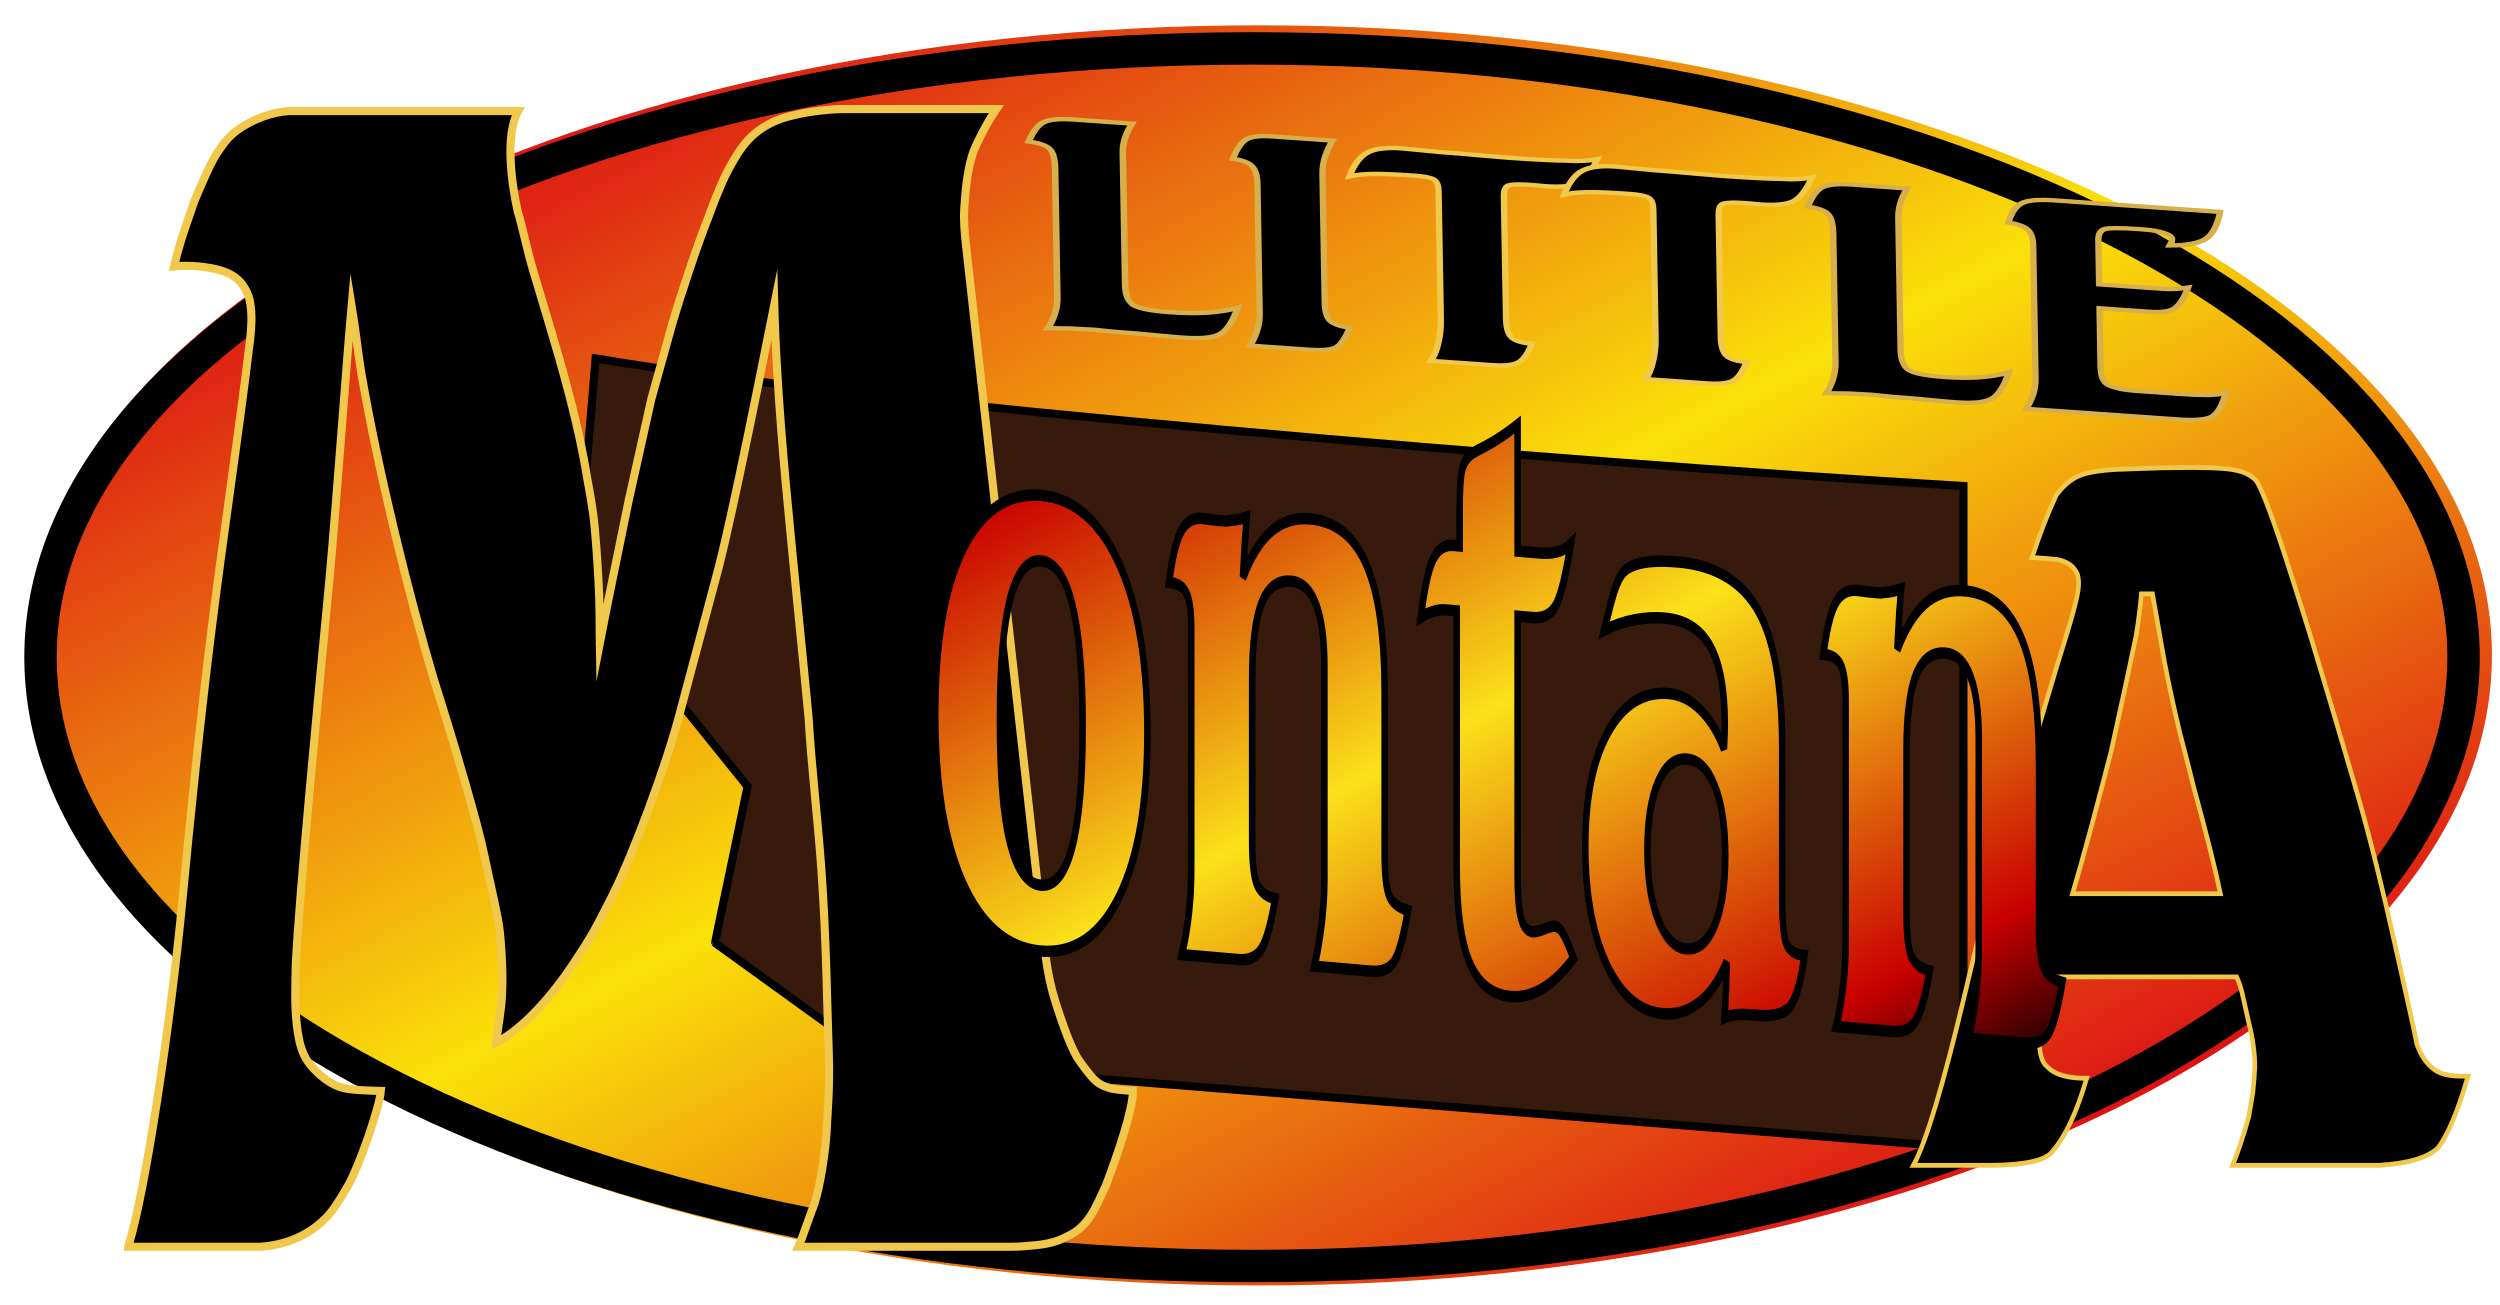
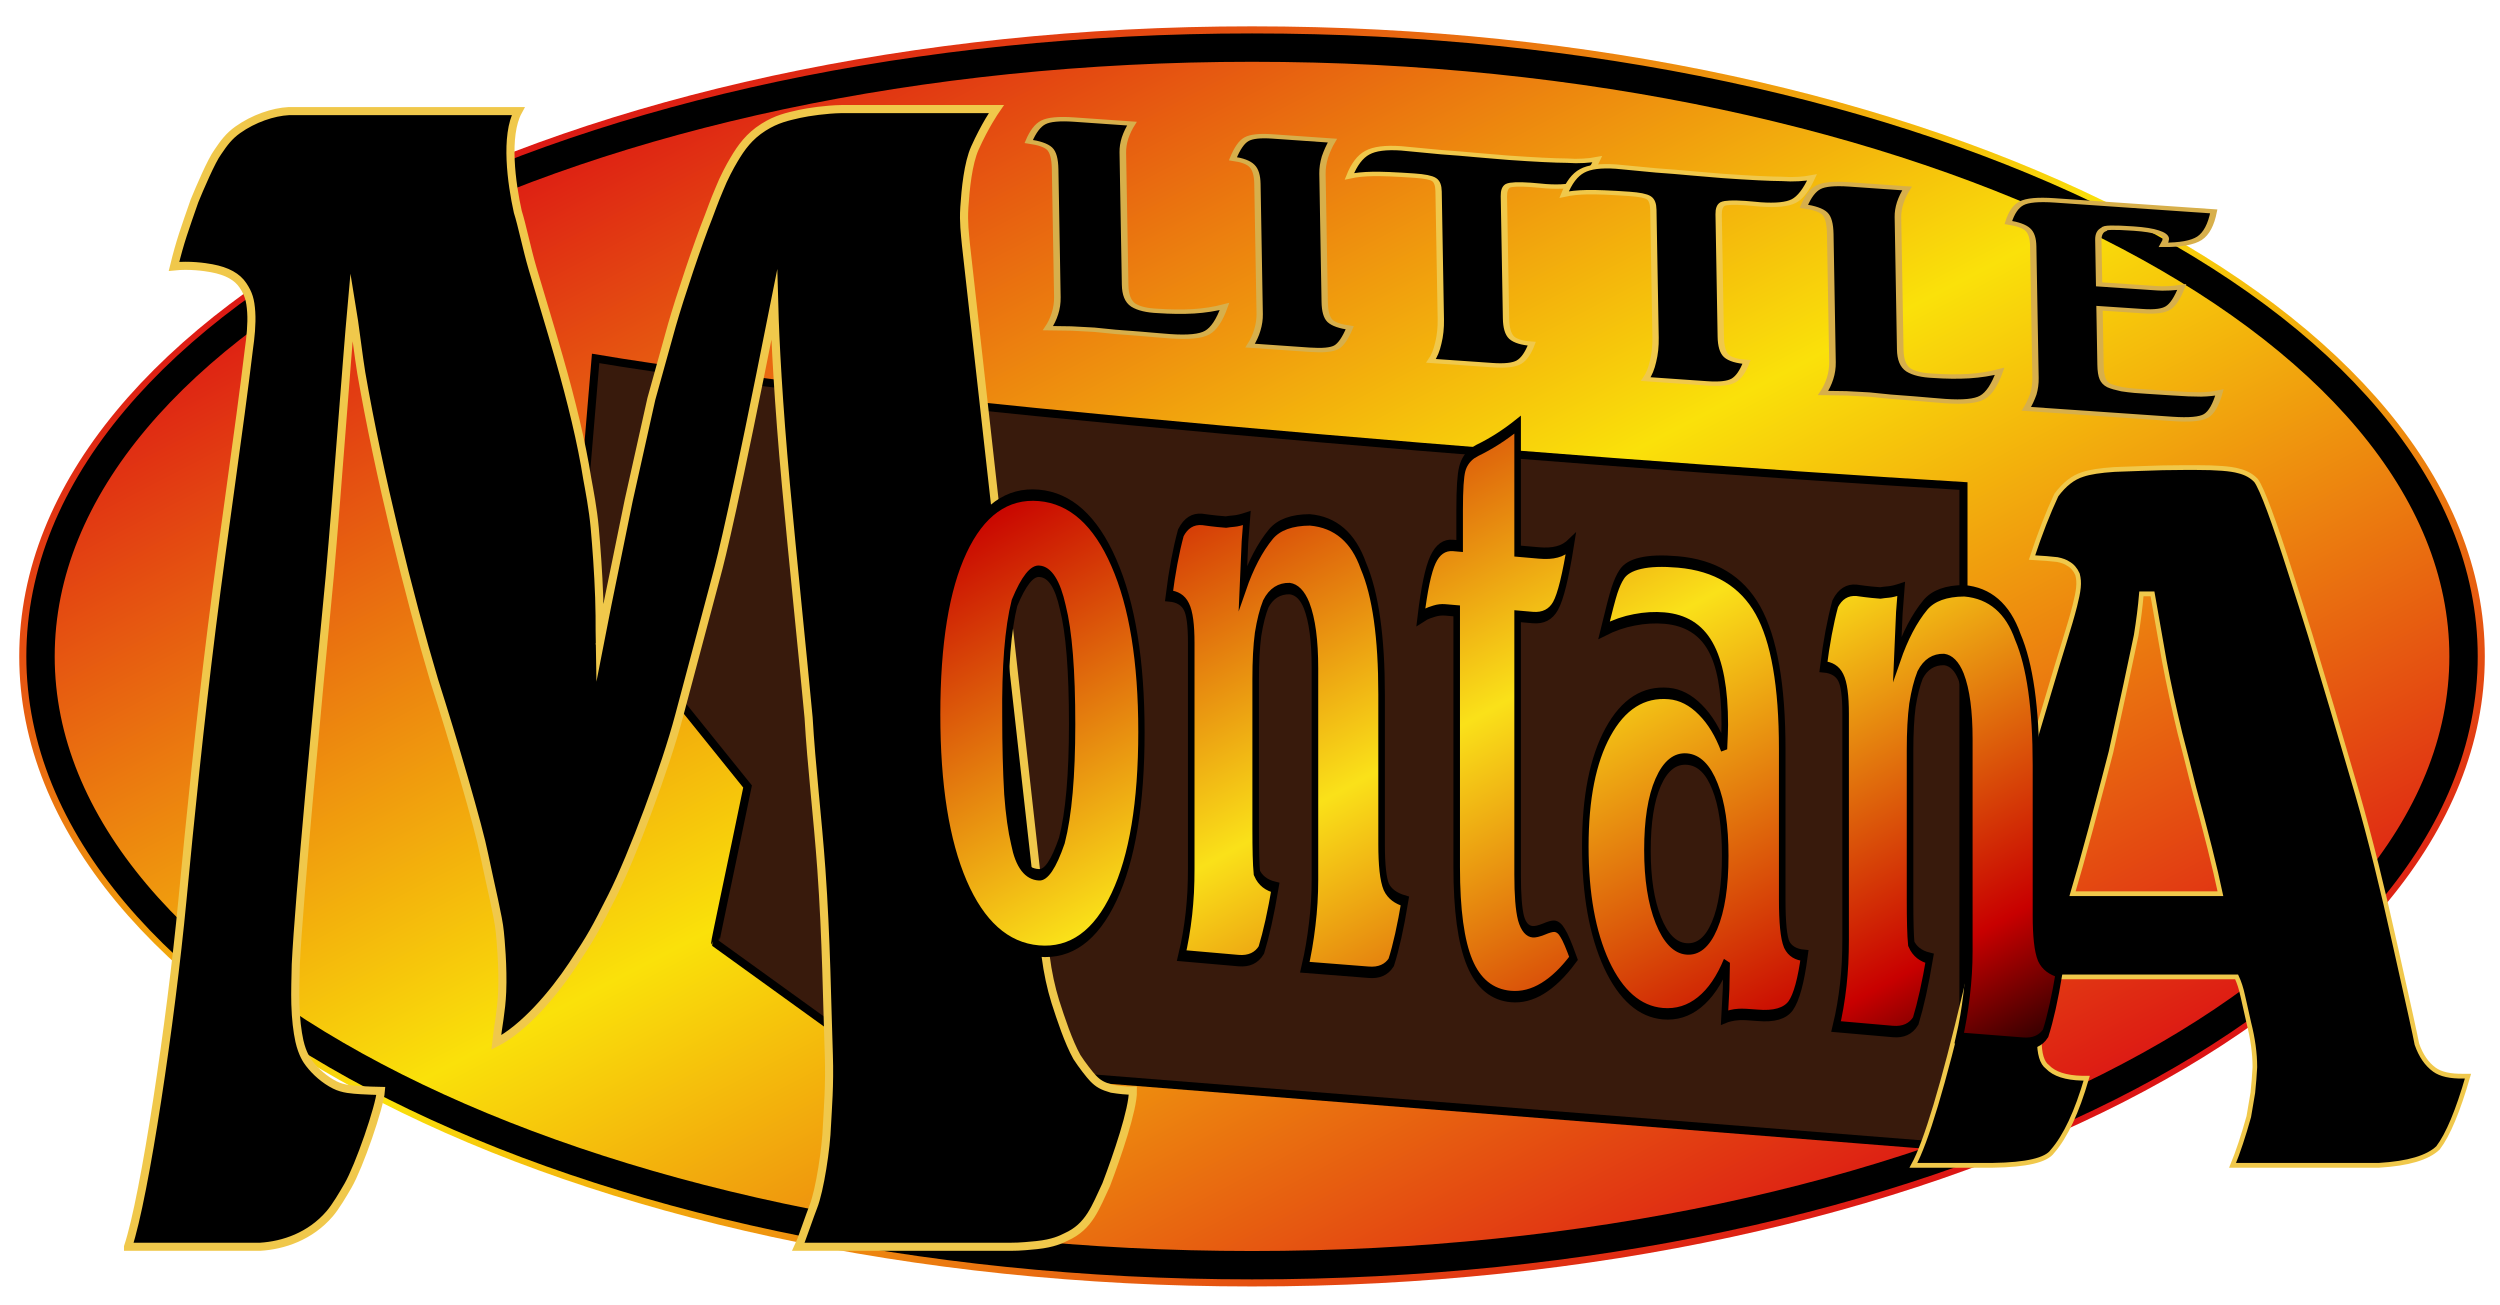
- <svg xmlns="http://www.w3.org/2000/svg" id="lmlogo" viewBox="0 0 617 322" shape-rendering="geometricPrecision" text-rendering="geometricPrecision" project-id="e8b13a2886434e259785ebbb45b4dd5a" export-id="b082910b1ae945968e849c8b06ca0074" cached="false">
+ <svg xmlns="http://www.w3.org/2000/svg" id="lmlogo" viewBox="0 0 617 322" shape-rendering="geometricPrecision" text-rendering="geometricPrecision" project-id="e8b13a2886434e259785ebbb45b4dd5a" export-id="e83606a563994183a1e225d97672b46e" cached="false">
  <defs>
    <linearGradient id="lmlogo-u-gradient-ellipse-fill" x1="0.143" y1="0.137" x2="0.5" y2="0.494" spreadMethod="reflect" gradientUnits="objectBoundingBox" gradientTransform="translate(0 0)">
      <stop id="lmlogo-u-gradient-ellipse-fill-0" offset="0%" stop-color="#dc1414" />
      <stop id="lmlogo-u-gradient-ellipse-fill-1" offset="100%" stop-color="#fae10a" />
    </linearGradient>
-     <linearGradient id="lmlogo-u-n-fill" x1="1445.553" y1="609.004" x2="1543.186" y2="877.249" spreadMethod="pad" gradientUnits="userSpaceOnUse" gradientTransform="translate(0 0)">
+     <linearGradient id="lmlogo-u-n-fill" x1="1445.607" y1="609.595" x2="1542.982" y2="877.444" spreadMethod="pad" gradientUnits="userSpaceOnUse" gradientTransform="translate(0 0)">
      <stop id="lmlogo-u-n-fill-0" offset="0%" stop-color="#fae119" />
-       <stop id="lmlogo-u-n-fill-1" offset="75.286%" stop-color="#c80000" />
+       <stop id="lmlogo-u-n-fill-1" offset="75.374%" stop-color="#c80000" />
      <stop id="lmlogo-u-n-fill-2" offset="100%" stop-color="#320000" />
    </linearGradient>
    <linearGradient id="lmlogo-u-a2-fill" x1="563.23" y1="651.987" x2="644.317" y2="874.772" spreadMethod="reflect" gradientUnits="userSpaceOnUse" gradientTransform="translate(0 0)">
      <stop id="lmlogo-u-a2-fill-0" offset="0%" stop-color="#c80000" />
      <stop id="lmlogo-u-a2-fill-1" offset="100%" stop-color="#fae119" />
    </linearGradient>
    <linearGradient id="lmlogo-u-t-fill" x1="559.594" y1="652.643" x2="640.094" y2="873.816" spreadMethod="reflect" gradientUnits="userSpaceOnUse" gradientTransform="translate(0 0)">
      <stop id="lmlogo-u-t-fill-0" offset="0%" stop-color="#c80000" />
      <stop id="lmlogo-u-t-fill-1" offset="100%" stop-color="#fae119" />
    </linearGradient>
    <linearGradient id="lmlogo-u-n2-fill" x1="1172.348" y1="655.755" x2="1252.457" y2="875.854" spreadMethod="reflect" gradientUnits="userSpaceOnUse" gradientTransform="translate(0 0)">
      <stop id="lmlogo-u-n2-fill-0" offset="0%" stop-color="#c80000" />
      <stop id="lmlogo-u-n2-fill-1" offset="100%" stop-color="#fae119" />
    </linearGradient>
    <linearGradient id="lmlogo-u-o-fill" x1="539.979" y1="654.398" x2="621.4" y2="878.099" spreadMethod="reflect" gradientUnits="userSpaceOnUse" gradientTransform="translate(0 0)">
      <stop id="lmlogo-u-o-fill-0" offset="0%" stop-color="#c80000" />
      <stop id="lmlogo-u-o-fill-1" offset="100%" stop-color="#fae119" />
    </linearGradient>
  </defs>
-   <ellipse id="lmlogo-u-gradient-ellipse" rx="304.25" ry="155.5" transform="translate(310.7577 161.7474)" fill="url(#lmlogo-u-gradient-ellipse-fill)" />
-   <ellipse id="lmlogo-u-black-ring" rx="299" ry="150.25" transform="translate(309 162.1979)" fill="none" stroke="#000" stroke-width="8" />
+   <ellipse id="lmlogo-u-gradient-ellipse" rx="304.25" ry="155.5" transform="translate(309 162)" fill="url(#lmlogo-u-gradient-ellipse-fill)" />
+   <ellipse id="lmlogo-u-black-ring" rx="299" ry="150.25" transform="translate(309 162)" fill="none" stroke="#000" stroke-width="7" />
  <path id="lmlogo-u-montana-state" d="M146.919,88.5C212.726,99.662,382.582,113.86,484.5,120v163.3L216.919,262l-40.5-29.223c-.101-.153,4.002-19.177,8-38.63l-42-52.147l4.5-53.5Z" transform="translate(.080783-.040367)" fill="#381a0c" stroke="#000" stroke-width="2" />
-   <path id="lmlogo-u-self-made-a" d="M1685.216,641.427h-4.796q-.701,7.998-2.255,17.303-3.55,16.673-10.903,48.799-2.429,9.209-8.772,32.203-4.773,17.051-7.895,27.119h64.035q-3.4-15.7-11.495-44.26-2.9-11.3-6.082-23.051-3.856-15.464-6.684-29.82-3.25-18.026-5.153-28.293ZM1819.894,843.182h1.93q-6.5,21.8-12.982,30-6.7,6.2-25.541,7.288h-63.406q3.5-8.2,7.018-20.37.8-4.3,1.754-10q.6-5.6.877-10.7q0-8.6-2.632-18.6c-.99-4.533-1.976-8.3-2.632-11.3q-1-4.5-2.632-7.843h-80.348L1637.438,815.6q-1.5,8.2-1.228,12.3q0,8.9,3.509,11.384q4.4,4.5,15.088,4.746h1.93q-6.4,21.3-14.843,30.615-3.999,5.519-25.793,5.825h-34.4q8.2-14.4,22.3-71.77q8.4-34.4,13.7-52.5l22.28-72.113c5.22-17.281,9.422-29.212,11.598-37.619c1.656-6.4,2.155-9.683,1.164-13.227q-1.438-3.113-4.042-4.466-1.586-1.085-4.7-1.695-3.728-.441-10.948-.847q5.124-14.998,10.526-26.133q5.199-6.752,11.404-8.613q4.5-1.5,13.718-2.087q1.3,0,11.3-.4q9.9-.4,18.9-.4h5.3q13.3,0,18.325,1.4q4.7,1.1,7.544,4.029q3.9,5.2,15.263,39.671q4.1,12.3,8.246,25.2q2.4,7.6,9.474,30.5q5.5,18,10.877,35.7q8.2,27.6,16.491,63.9q8.4,36.1,9.28,40.792q2.6,7.2,7.6,10.678q4.052,2.849,12.594,2.712Z" transform="matrix(.57 0 0 0.59-429.3395-231.8785)" stroke="#f0c84b" stroke-width="2" />
-   <path id="lmlogo-u-n" d="M1541.7,732.6v84.1q0,16.4,4.3,22.1q4.3,5.1,17,6.6-5.9,20.7-12.5,27.4-6.6,6.2-20.7,6.2h-52.4q4.3-10.9,6.7-22.8q2.5-11.9,2.5-23.6v-111.2q0-21.5-7.6-32.4-7.4-11.1-22.8-11.1-18.2,0-27,12.9-4.3,6.4-6.4,16.4-2.2,9.7-2.2,23.8v84.8q0,16.9,4.3,22.8q4.5,5.7,16.8,6.8-5.9,20.4-12.7,27-6.6,6.6-20.9,6.6h-51.9q4.3-10.5,6.6-22.4q1-5.3,1.6-11.4.5-6.2.5-12.3v-125.2q0-14-4.4-18.7-4.3-4.9-15.9-4.9q4.1-19.1,10.8-27.1q6.8-8,19.5-8l7.4.2l6.3.1q3.9,0,8,0q3.5-.5,7.6-.9t11.5-2.2l-1.7,12.7-1.8,19.2q10.6-17,25.6-25.4t35.5-8.4q35.2,0,51.8,21.6q16.6,21.5,16.6,66.7Z" transform="matrix(.27 0.023622 0 0.47 86.974-191.8171)" fill="url(#lmlogo-u-n-fill)" stroke="#000" stroke-width="6" />
+   <path id="lmlogo-u-a" d="M1685.216,641.427h-4.796q-.701,7.998-2.255,17.303-3.55,16.673-10.903,48.799-2.429,9.209-8.772,32.203-4.773,17.051-7.895,27.119h64.035q-3.4-15.7-11.495-44.26-2.9-11.3-6.082-23.051-3.856-15.464-6.684-29.82-3.25-18.026-5.153-28.293ZM1819.894,843.182h1.93q-6.5,21.8-12.982,30-6.7,6.2-25.541,7.288h-63.406q3.5-8.2,7.018-20.37.8-4.3,1.754-10q.6-5.6.877-10.7q0-8.6-2.632-18.6c-.99-4.533-1.976-8.3-2.632-11.3q-1-4.5-2.632-7.843h-80.348L1637.438,815.6q-1.5,8.2-1.228,12.3q0,8.9,3.509,11.384q4.4,4.5,15.088,4.746h1.93q-6.4,21.3-14.843,30.615-3.999,5.519-25.793,5.825h-34.4q8.2-14.4,22.3-71.77q8.4-34.4,13.7-52.5l22.28-72.113c5.22-17.281,9.422-29.212,11.598-37.619c1.656-6.4,2.155-9.683,1.164-13.227q-1.438-3.113-4.042-4.466-1.586-1.085-4.7-1.695-3.728-.441-10.948-.847q5.124-14.998,10.526-26.133q5.199-6.752,11.404-8.613q4.5-1.5,13.718-2.087q1.3,0,11.3-.4q9.9-.4,18.9-.4h5.3q13.3,0,18.325,1.4q4.7,1.1,7.544,4.029q3.9,5.2,15.263,39.671q4.1,12.3,8.246,25.2q2.4,7.6,9.474,30.5q5.5,18,10.877,35.7q8.2,27.6,16.491,63.9q8.4,36.1,9.28,40.792q2.6,7.2,7.6,10.678q4.052,2.849,12.594,2.712Z" transform="matrix(.57 0 0 0.59-429.3395-231.8785)" stroke="#f0c84b" stroke-width="2" />
+   <path id="lmlogo-u-n" d="M1538.904,732.741l0,78.654q0,16.4,4.3,22.1q4.3,5.1,17,6.6-5.9,20.7-12.5,32.846-6.6,6.2-20.7,6.2l-58.232.293q4.3-10.9,6.7-22.8q2.5-11.9,2.5-23.6v-111.2q0-21.5-7.6-32.4-5.69-7.857-15.405-8.138-14.563.552-21.941,9.185-4.3,6.4-7.027,16.283-2.2,9.7-2.2,23.8v78.277q0,16.9,1.101,23.236q4.5,5.7,16.8,6.8-5.9,20.4-12.7,33.523-6.6,6.6-20.9,6.6h-51.9q4.3-10.5,6.6-22.4q1-5.3,1.6-11.4.5-6.2.5-12.3v-118.625q0-14-4.4-18.7-4.3-4.9-15.9-4.9q4.1-19.1,10.8-33.675q6.8-8,19.5-8l7.4.2l6.3.1q3.9,0,8,0q3.5-.5,7.6-.9t11.5-2.2l-1.7,12.7-1.8,23.99q10.6-18.215,25.6-29.372q10.74-7.88,35.5-9.218q35.2,0,49.004,21.741q16.6,21.5,16.6,66.7Z" transform="matrix(.27 0.023622 0 0.47 86.974-191.8171)" fill="url(#lmlogo-u-n-fill)" stroke="#000" stroke-width="6" stroke-miterlimit="10" />
  <path id="lmlogo-u-a2" d="M1174.3,797.8q0,22.4,10,36.3q9.9,13.7,25.5,13.7q16.2,0,25.8-13.5q9.8-13.7,9.8-37.3q0-22.9-9.4-35.8-9.2-13.1-25.4-13.1-16.6,0-26.5,13.5-9.8,13.3-9.8,36.2Zm71.9,69.1l.5-13.9q-10.1,14.7-25,22.3-14.8,7.6-33.3,7.6-31.7,0-51.4-23.2-19.5-23.5-19.5-61.2q0-38.1,20.7-60.9q20.9-23.1,55.6-23.1q15.6,0,28.9,7.1q13.3,7,21.5,19.3l.6-8l.2-4.7q0-27.7-13.3-40.4-13.1-12.7-41.8-12.7-13.3,0-27.5,2.3-14.1,2.2-27.8,6.9q6.7-16.2,9.6-21.5q3.1-5.5,6.5-8.6q4.6-4.5,17.3-6.8q12.9-2.4,34.2-2.4q50.8,0,73.1,21.7q22.2,21.7,22.2,71.9v78.9q0,18.1,4.1,23.4q4.3,4.9,16.2,4.9-4.6,20.1-12.5,27-7.8,6.6-30.2,6.6-12.3,0-17,.4t-7.6,1q-3,.5-5.7,1.3l1.4-15.2Z" transform="matrix(.27 0.023622 0 0.47 89.52739-192.858)" fill="url(#lmlogo-u-a2-fill)" stroke="#000" stroke-width="6" />
  <path id="lmlogo-u-t" d="M1049.9,582.9v66.4h19.5q9.8,0,16.6-1.4q6.8-1.3,12.5-4.8-7,25.7-13.9,33.2-6.6,7.2-20.9,7.2h-13.8v135.9q0,15.7,3.1,22.5q3.3,6.6,10.7,6.6q3.4,0,10.2-1.9q6.8-2,9.6-2q4.3,0,7.6,3.2q3.5,2.9,9.9,12.8-13.8,11.4-28.3,17.2-14.2,5.7-28.9,5.7-25.8,0-37.7-15.8t-11.9-49.8v-134.4h-10.3q-5.3,0-10.4,1.2-4.9,1.1-7.2,1.9-.6.2-4.9,2q4.7-22.7,11.1-30.9q6.5-8.4,18.4-8.4h6v-19.1q0-16.2,2.4-21.5q2.3-5.3,9.6-8.8l4.1-1.6q18.9-6.2,36.9-15.4Z" transform="matrix(.27 0.023622 0 0.47 91.076-193.9629)" fill="url(#lmlogo-u-t-fill)" stroke="#000" stroke-width="6" />
-   <path id="lmlogo-u-n2" d="M1541.7,732.6v84.1q0,16.4,4.3,22.1q4.3,5.1,17,6.6-5.9,20.7-12.5,27.4-6.6,6.2-20.7,6.2h-52.4q4.3-10.9,6.7-22.8q2.5-11.9,2.5-23.6v-111.2q0-21.5-7.6-32.4-7.4-11.1-22.8-11.1-18.2,0-27,12.9-4.3,6.4-6.4,16.4-2.2,9.7-2.2,23.8v84.8q0,16.9,4.3,22.8q4.5,5.7,16.8,6.8-5.9,20.4-12.7,27-6.6,6.6-20.9,6.6h-51.9q4.3-10.5,6.6-22.4q1-5.3,1.6-11.4.5-6.2.5-12.3v-125.2q0-14-4.4-18.7-4.3-4.9-15.9-4.9q4.1-19.1,10.8-27.1q6.8-8,19.5-8l7.4.2l6.3.1q3.9,0,8,0q3.5-.5,7.6-.9t11.5-2.2l-1.7,12.7-1.8,19.2q10.6-17,25.6-25.4t35.5-8.4q35.2,0,51.8,21.6q16.6,21.5,16.6,66.7Z" transform="matrix(.27 0.023622 0 0.47-74.526-209.5679)" fill="url(#lmlogo-u-n2-fill)" stroke="#000" stroke-width="6" />
-   <path id="lmlogo-u-self-made-m" d="M31.711,308.079c4.136-12.356,10.595-55.792,13.4-85.318c1.929-20.299,4.316-43.844,7.268-67.453c3.012-24.087,6.692-48.202,9.168-68.859.365-2.535.767-6.101.564-9.076-.203-2.969-.646-4.478-2.042-6.57s-3.852-3.502-7.718-4.224c-1.82-.34-5.539-.85-9.297-.45c1.527-6.27,2.683-9.322,5.046-16.136c1.178-2.894,4.204-10.011,5.776-12.116c1.547-2.292,2.763-3.926,4.924-5.466c3.897-2.779,8.772-4.42,12.577-4.61h56.624c-3.308,6.052-1.635,17.89-.098,24.845c1.05,3.275,2.193,9.051,3.636,13.955c2.103,7.147,4.185,13.844,6.542,22.064c3.054,10.65,5.589,21.047,6.963,29.842.463,2.547,1.442,7.552,1.853,12.211.416,4.709.883,10.957,1.097,17.13.219,6.321.065,11.641.068,11.745l1.98-10.106l5.228-25.585l5.595-25.066l5.058-18.164c1.99-6.957,6.47-20.332,9.04-26.75.485-1.222,1.311-3.659,2.654-6.806c1.165-2.942,2.665-5.684,3.644-7.335c1.784-3.006,3.711-5.74,7.284-8c3.267-2.066,5.881-2.603,8.912-3.295c2.161-.477,6.582-1.119,10.289-1.185h38.264c-.353.512-2.82,4.096-5.3,9.635-1.668,3.725-2.312,10.052-2.6,14.613-.239,3.779.148,6.459.389,9.171l19.666,175.593c.528,4.136,1.338,7.833,2.414,11.316c1.362,4.217,3.199,9.832,5.314,13.633c1.227,1.92,3.233,4.468,3.968,5.228c1.327,1.374,2.321,1.915,4.608,2.586c1.951.299,3.562.503,5.242.464.095,4.529-3.911,16.173-6.592,23.227-2.653,5.587-4.165,10.329-9.879,12.883-1.242.621-3.19,1.595-7.267,2.02-1.211.126-4.236.431-6.345.411h-52.428c.443-.87,3.03-8.407,3.615-9.82c1.622-4.086,3.212-14.523,3.39-20.183.183-3.669.717-9.968.461-17.332-.433-12.44-.624-28.84-1.843-45.851-.91-12.686-2.477-25.66-3.151-37.398-1.63-17.371-3.852-38.448-5.604-57.544-1.854-20.205-2.645-35.53-2.877-44.237-9.892,49.717-12.855,61.642-14.359,67.16l-9.12,34.192c-3.286,12.465-11.512,34.578-16.619,44.627-4.072,8.012-4.855,9.596-9.703,16.874-4.817,7.233-11.955,15.582-18.814,19.122.427-3.998,1.262-7.628,1.469-12.496.262-6.151-.413-13.31-.59-14.913-.298-3.365-2.225-11.173-3.854-18.989-1.266-6.549-7.756-28.699-12.322-42.927-6.19-20.784-13.703-51.084-18.009-75.973-.559-3.232-1.673-12.482-2.37-16.647-1.228,13.522-3.57,46.261-5.406,66.836-3.063,31.856-7.624,80.021-8.383,95.801-.069,3.184-.188,6.881-.102,9.828.106,3.66.468,6.676.995,9.102.736,3.222,1.862,4.795,2.412,5.514c1.546,2.032,3.831,4.07,6.303,5.306c2.119,1.06,4.284,1.149,6.469,1.3c1.574.062,3.371.186,4.923.2-.288,3.932-5.354,18.605-8.116,23.375-1.289,2.226-3.054,5.217-4.509,6.914-4.792,5.591-11.393,7.802-17.181,8.161h-32.594Z" transform="translate(-.110937-.37932)" stroke="#f0c84b" stroke-width="2" stroke-miterlimit="20" />
-   <path id="lmlogo-u-o" d="M597.3,679q-18.5,0-28.1,21.3-9.4,21.1-9.4,63.9q0,22,2.2,37.7q2.1,15.6,7,26.5q9.4,20.9,28.3,20.9q18.8,0,28.4-21.3q9.7-21.3,9.7-63.8q0-42.2-9.5-63.7-9.4-21.5-28.6-21.5Zm0-34.4q45,0,71.1,31.9q26.2,31.8,26.2,87.7q0,56-26,87.8-26,31.9-71.3,31.9-45.1,0-70.9-31.7-25.7-31.8-25.7-88q0-56.5,25.5-87.9q25.8-31.7,71.1-31.7Z" transform="matrix(.27 0.023622 0 0.47 95.6345-194.8151)" fill="url(#lmlogo-u-o-fill)" stroke="#000" stroke-width="6" />
-   <path id="lmlogo-u-e" d="M1173.7,110.1h156.8q-4.1,28-14,38.3-10,10.2-34.4,12.5l2-5.3.5-3.5q0-5.1-7.6-7.8-7.4-2.9-22.8-2.9-28.5,0-34.2,3.7-5.5,3.7-5.5,15.4v60.6h60.4q2.5,0,5.2-.2q2.8-.2,7.3-1q4.7-.8,11.5-2.9-6.4,23.4-13.5,30.2-6.8,6.7-23.6,6.7h-47.3v77.9q0,12.7,1.8,18.8q1.7,5.8,5.8,8.4q4.3,2.3,12.1,3.9q5.9.7,12,.9q6,0,11.9,0h29.3q17.6,0,27.7-1.1q10.2-1.4,17.8-4.5-5.3,26-13.1,33.4t-32,7.4h-144.4q3.9-9.2,6.9-21.1q2.3-10.9,2.3-22.5v-180.4q0-16.4-4.9-22.3-4.7-6-18.3-7.8q4.5-20.5,12.7-27.5q8.4-7.3,31.6-7.3Z" transform="matrix(.260357 0.018206 0.003141 0.179973 201.1613 8.273708)" stroke="#d7af4b" stroke-width="6" />
-   <path id="lmlogo-u-l" d="M210.6,110.1h52.8q-4,9.6-6.5,20.3-2.3,10.6-2.3,20.2v181.6q0,20.5,7.2,27q7.4,6.2,34,6.2q17.7,0,32.8-2.9q15.2-3.1,28.3-9.6-7,28.9-16.2,37.5-9,8.6-33.8,8.6-7,0-11.7-.2-23.1-1-28.7-1-12.9,0-21.3-.2-8.2-.4-19.3-.9l-20.8.5-21.6,1.8q4.1-9.2,6.6-20.5t2.5-23.1v-175.5q0-21.3-4.8-27.6-4.7-6.2-18.8-7.8q5.9-20.9,13.5-27.5q7.8-6.9,28.1-6.9Z" transform="matrix(.260357 0.018206 0.003141 0.179973 401.7394 21.90072)" stroke="#d7af4b" stroke-width="6" />
+   <path id="lmlogo-u-n2" d="M1538.904,732.741l0,78.654q0,16.4,4.3,22.1q4.3,5.1,17,6.6-5.9,20.7-12.5,32.846-6.6,6.2-20.7,6.2l-58.232.293q4.3-10.9,6.7-22.8q2.5-11.9,2.5-23.6v-111.2q0-21.5-7.6-32.4-5.69-7.857-15.405-8.138-14.563.552-21.941,9.185-4.3,6.4-7.027,16.283-2.2,9.7-2.2,23.8v78.277q0,16.9,1.101,23.236q4.5,5.7,16.8,6.8-5.9,20.4-12.7,33.523-6.6,6.6-20.9,6.6h-51.9q4.3-10.5,6.6-22.4q1-5.3,1.6-11.4.5-6.2.5-12.3v-118.625q0-14-4.4-18.7-4.3-4.9-15.9-4.9q4.1-19.1,10.8-33.675q6.8-8,19.5-8l7.4.2l6.3.1q3.9,0,8,0q3.5-.5,7.6-.9t11.5-2.2l-1.7,12.7-1.8,23.99q10.6-18.215,25.6-29.372q10.74-7.88,35.5-9.218q35.2,0,49.004,21.741q16.6,21.5,16.6,66.7Z" transform="matrix(.27 0.023622 0 0.47-74.526-209.3171)" fill="url(#lmlogo-u-n2-fill)" stroke="#000" stroke-width="6" stroke-miterlimit="10" />
+   <path id="lmlogo-u-m" d="M31.711,308.079c4.136-12.356,10.595-55.792,13.4-85.318c1.929-20.299,4.316-43.844,7.268-67.453c3.012-24.087,6.692-48.202,9.168-68.859.365-2.535.767-6.101.564-9.076-.203-2.969-.646-4.478-2.042-6.57s-3.852-3.502-7.718-4.224c-1.82-.34-5.539-.85-9.297-.45c1.527-6.27,2.683-9.322,5.046-16.136c1.178-2.894,4.204-10.011,5.776-12.116c1.547-2.292,2.763-3.926,4.924-5.466c3.897-2.779,8.772-4.42,12.577-4.61h56.624c-3.308,6.052-1.635,17.89-.098,24.845c1.05,3.275,2.193,9.051,3.636,13.955c2.103,7.147,4.185,13.844,6.542,22.064c3.054,10.65,5.589,21.047,6.963,29.842.463,2.547,1.442,7.552,1.853,12.211.416,4.709.883,10.957,1.097,17.13.219,6.321.065,11.641.068,11.745l1.98-10.106l5.228-25.585l5.595-25.066l5.058-18.164c1.99-6.957,6.47-20.332,9.04-26.75.485-1.222,1.311-3.659,2.654-6.806c1.165-2.942,2.665-5.684,3.644-7.335c1.784-3.006,3.711-5.74,7.284-8c3.267-2.066,5.881-2.603,8.912-3.295c2.161-.477,6.582-1.119,10.289-1.185h38.264c-.353.512-2.82,4.096-5.3,9.635-1.668,3.725-2.312,10.052-2.6,14.613-.239,3.779.148,6.459.389,9.171l19.666,175.593c.528,4.136,1.338,7.833,2.414,11.316c1.362,4.217,3.199,9.832,5.314,13.633c1.227,1.92,3.233,4.468,3.968,5.228c1.327,1.374,2.321,1.915,4.608,2.586c1.951.299,3.562.503,5.242.464.095,4.529-3.911,16.173-6.592,23.227-2.653,5.587-4.165,10.329-9.879,12.883-1.242.621-3.19,1.595-7.267,2.02-1.211.126-4.236.431-6.345.411h-52.428c.443-.87,3.03-8.407,3.615-9.82c1.622-4.086,3.212-14.523,3.39-20.183.183-3.669.717-9.968.461-17.332-.433-12.44-.624-28.84-1.843-45.851-.91-12.686-2.477-25.66-3.151-37.398-1.63-17.371-3.852-38.448-5.604-57.544-1.854-20.205-2.645-35.53-2.877-44.237-9.892,49.717-12.855,61.642-14.359,67.16l-9.12,34.192c-3.286,12.465-11.512,34.578-16.619,44.627-4.072,8.012-4.855,9.596-9.703,16.874-4.817,7.233-11.955,15.582-18.814,19.122.427-3.998,1.262-7.628,1.469-12.496.262-6.151-.413-13.31-.59-14.913-.298-3.365-2.225-11.173-3.854-18.989-1.266-6.549-7.756-28.699-12.322-42.927-6.19-20.784-13.703-51.084-18.009-75.973-.559-3.232-1.673-12.482-2.37-16.647-1.228,13.522-3.57,46.261-5.406,66.836-3.063,31.856-7.624,80.021-8.383,95.801-.069,3.184-.188,6.881-.102,9.828.106,3.66.468,6.676.995,9.102.736,3.222,1.862,4.795,2.412,5.514c1.546,2.032,3.831,4.07,6.303,5.306c2.119,1.06,4.284,1.149,6.469,1.3c1.574.062,3.371.186,4.923.2-.288,3.932-5.354,18.605-8.116,23.375-1.289,2.226-3.054,5.217-4.509,6.914-4.792,5.591-11.393,7.802-17.181,8.161h-32.594Z" transform="translate(-.110937-.37932)" stroke="#f0c84b" stroke-width="2" stroke-miterlimit="20" />
+   <path id="lmlogo-u-o" d="M598.1,684.444q-10.889-.365-23.977,17.729-9.4,21.1-8.682,60.779q0,22,1.87,39.889q2.1,15.6,6.473,25.405q5.582,15.849,23.268,15.594q10.438.161,22.046-19.09q9.7-21.3,9.71-61.511q0-42.2-8.88-60.973-7.275-17.826-21.828-17.823ZM597.3,644.6q45,0,71.1,31.9q26.2,31.8,26.2,87.7q0,56-26,87.8-26,31.9-71.3,31.9-45.1,0-70.9-31.7-25.7-31.8-25.7-88q0-56.5,25.5-87.9q25.8-31.7,71.1-31.7Z" transform="matrix(.26 0.022747 0 0.47 101.111-194.2923)" fill="url(#lmlogo-u-o-fill)" stroke="#000" stroke-width="6" />
+   <path id="lmlogo-u-e" d="M1173.7,110.1l150.817-.18q-4.1,28-14,38.3-10,10.2-34.4,12.5l2-5.3.5-3.5q0-5.1-7.6-7.8-7.4-2.9-22.8-2.9-28.5,0-28.217,3.88-5.5,3.7-5.5,15.4v60.6l54.417-.18q2.5,0,5.2-.2q2.8-.2,7.3-1q4.7-.8,11.5-2.9-6.4,23.4-13.5,30.2-6.8,6.7-23.6,6.7L1214.5,253.9v77.9q0,12.7,1.8,18.8q1.7,5.8,5.8,8.4q4.3,2.3,12.1,3.9q5.9.7,12,.9q6,0,11.9,0l23.317-.18q17.6,0,27.7-1.1q10.2-1.4,17.8-4.5-5.3,26-13.1,33.4t-32,7.4L1143.4,399q3.9-9.2,6.9-21.1q2.3-10.9,2.3-22.5v-180.4q0-16.4-4.9-22.3-4.7-6-18.3-7.8q4.5-20.5,12.7-27.5q8.4-7.3,31.6-7.3Z" transform="matrix(.260357 0.018206 0.003141 0.179973 201.1613 8.273708)" stroke="#d7af4b" stroke-width="6" />
+   <path id="lmlogo-u-l" d="M210.6,110.1h52.8q-4,9.6-6.5,20.3-2.3,10.6-2.3,20.2v181.6q0,20.5,7.2,27q7.4,6.2,21.99,5.583q17.7,0,32.8-2.9q15.2-3.1,28.3-9.6-7,28.9-16.2,37.5-9,8.6-33.8,8.6-7,0-11.7-.2Q270.603,398.057,266.5,397.8q-12.9,0-21.3-.2-8.2-.4-19.3-.9l-20.8.5-21.6,1.8q4.1-9.2,6.6-20.5t2.5-23.1v-175.5q0-21.3-4.8-27.6-4.7-6.2-18.8-7.8q5.9-20.9,13.5-27.5q7.8-6.9,28.1-6.9Z" transform="matrix(.270928 0.018945 0.003141 0.179973 398.9599 21.70636)" stroke="#d7af4b" stroke-width="6" />
  <path id="lmlogo-u-t2" d="M718.6,106.2q-8.4,26.4-17.7,34.2-9.4,7.8-31.5,7.8l-5.7-.2-8.6-.2q-17.3,0-21.8,3.5-3.9,3.6-3.9,14.9v167.6q0,19.1,5,25.6q5.3,6.4,19,6.4-5.3,19.9-12.5,26.6-7.2,6.6-25,6.6h-58.4q4.7-9.8,7.2-25q2.8-15.4,2.8-33v-175.6q0-12.1-4.1-15.6-4-3.5-18.4-3.5-27,0-39.9,1.7-12.6,1.6-22,5.5q7-25.2,17.4-34.2q10.3-9.2,32.2-9.2l38.1,1.4q17,0,34.2.6q17.3.4,28.9.6q38.6,0,55.8-1.6q8.6,0,15.8-1.4q7.3-1.3,13.1-3.5Z" transform="matrix(.260357 0.018206 0.003141 0.179973 206.7707 7.099873)" stroke="#f0c84b" stroke-width="6" />
  <path id="lmlogo-u-t3" d="M718.6,106.2q-8.4,26.4-17.7,34.2-9.4,7.8-31.5,7.8l-5.7-.2-8.6-.2q-17.3,0-21.8,3.5-3.9,3.6-3.9,14.9v167.6q0,19.1,5,25.6q5.3,6.4,19,6.4-5.3,19.9-12.5,26.6-7.2,6.6-25,6.6h-58.4q4.7-9.8,7.2-25q2.8-15.4,2.8-33v-175.6q0-12.1-4.1-15.6-4-3.5-18.4-3.5-27,0-39.9,1.7-12.6,1.6-22,5.5q7-25.2,17.4-34.2q10.3-9.2,32.2-9.2l38.1,1.4q17,0,34.2.6q17.3.4,28.9.6q38.6,0,55.8-1.6q8.6,0,15.8-1.4q7.3-1.3,13.1-3.5Z" transform="matrix(.260357 0.018206 0.003141 0.179973 259.7707 11.59987)" stroke="#f0c84b" stroke-width="6" />
  <path id="lmlogo-u-i" d="M390.3,354.7v-178.6q0-17.5-4.9-24-4.7-6.6-17.9-8q6.2-21.9,13.2-28.1q7.1-6.3,24.4-6.3h57.1q-2.2,5.3-4.1,11.4-1.8,5.8-3.3,11.9-2.6,12.3-2.6,23.2v176q0,18.9,4.7,25.2q4.9,6.2,18.6,7.6-6.5,22.3-13.1,28.1-6.7,5.9-25.4,5.9h-56.3q4.7-10.7,7.1-22.1q2.5-11.5,2.5-22.2Z" transform="matrix(.260357 0.018206 0.003141 0.179973 208.1603 6.55016)" stroke="#d7af4b" stroke-width="6" />
-   <path id="lmlogo-u-l2" d="M210.6,110.1h52.8q-4,9.6-6.5,20.3-2.3,10.6-2.3,20.2v181.6q0,20.5,7.2,27q7.4,6.2,34,6.2q17.7,0,32.8-2.9q15.2-3.1,28.3-9.6-7,28.9-16.2,37.5-9,8.6-33.8,8.6-7,0-11.7-.2-23.1-1-28.7-1-12.9,0-21.3-.2-8.2-.4-19.3-.9l-20.8.5-21.6,1.8q4.1-9.2,6.6-20.5t2.5-23.1v-175.5q0-21.3-4.8-27.6-4.7-6.2-18.8-7.8q5.9-20.9,13.5-27.5q7.8-6.9,28.1-6.9Z" transform="matrix(.270928 0.018945 0.003141 0.179973 207.6599 5.706358)" stroke="#d7af4b" stroke-width="6" />
+   <path id="lmlogo-u-l2" d="M210.6,110.1h52.8q-4,9.6-6.5,20.3-2.3,10.6-2.3,20.2v181.6q0,20.5,7.2,27q7.4,6.2,21.99,5.583q17.7,0,32.8-2.9q15.2-3.1,28.3-9.6-7,28.9-16.2,37.5-9,8.6-33.8,8.6-7,0-11.7-.2Q270.603,398.057,266.5,397.8q-12.9,0-21.3-.2-8.2-.4-19.3-.9l-20.8.5-21.6,1.8q4.1-9.2,6.6-20.5t2.5-23.1v-175.5q0-21.3-4.8-27.6-4.7-6.2-18.8-7.8q5.9-20.9,13.5-27.5q7.8-6.9,28.1-6.9Z" transform="matrix(.270928 0.018945 0.003141 0.179973 207.6599 5.706358)" stroke="#d7af4b" stroke-width="6" />
</svg>
